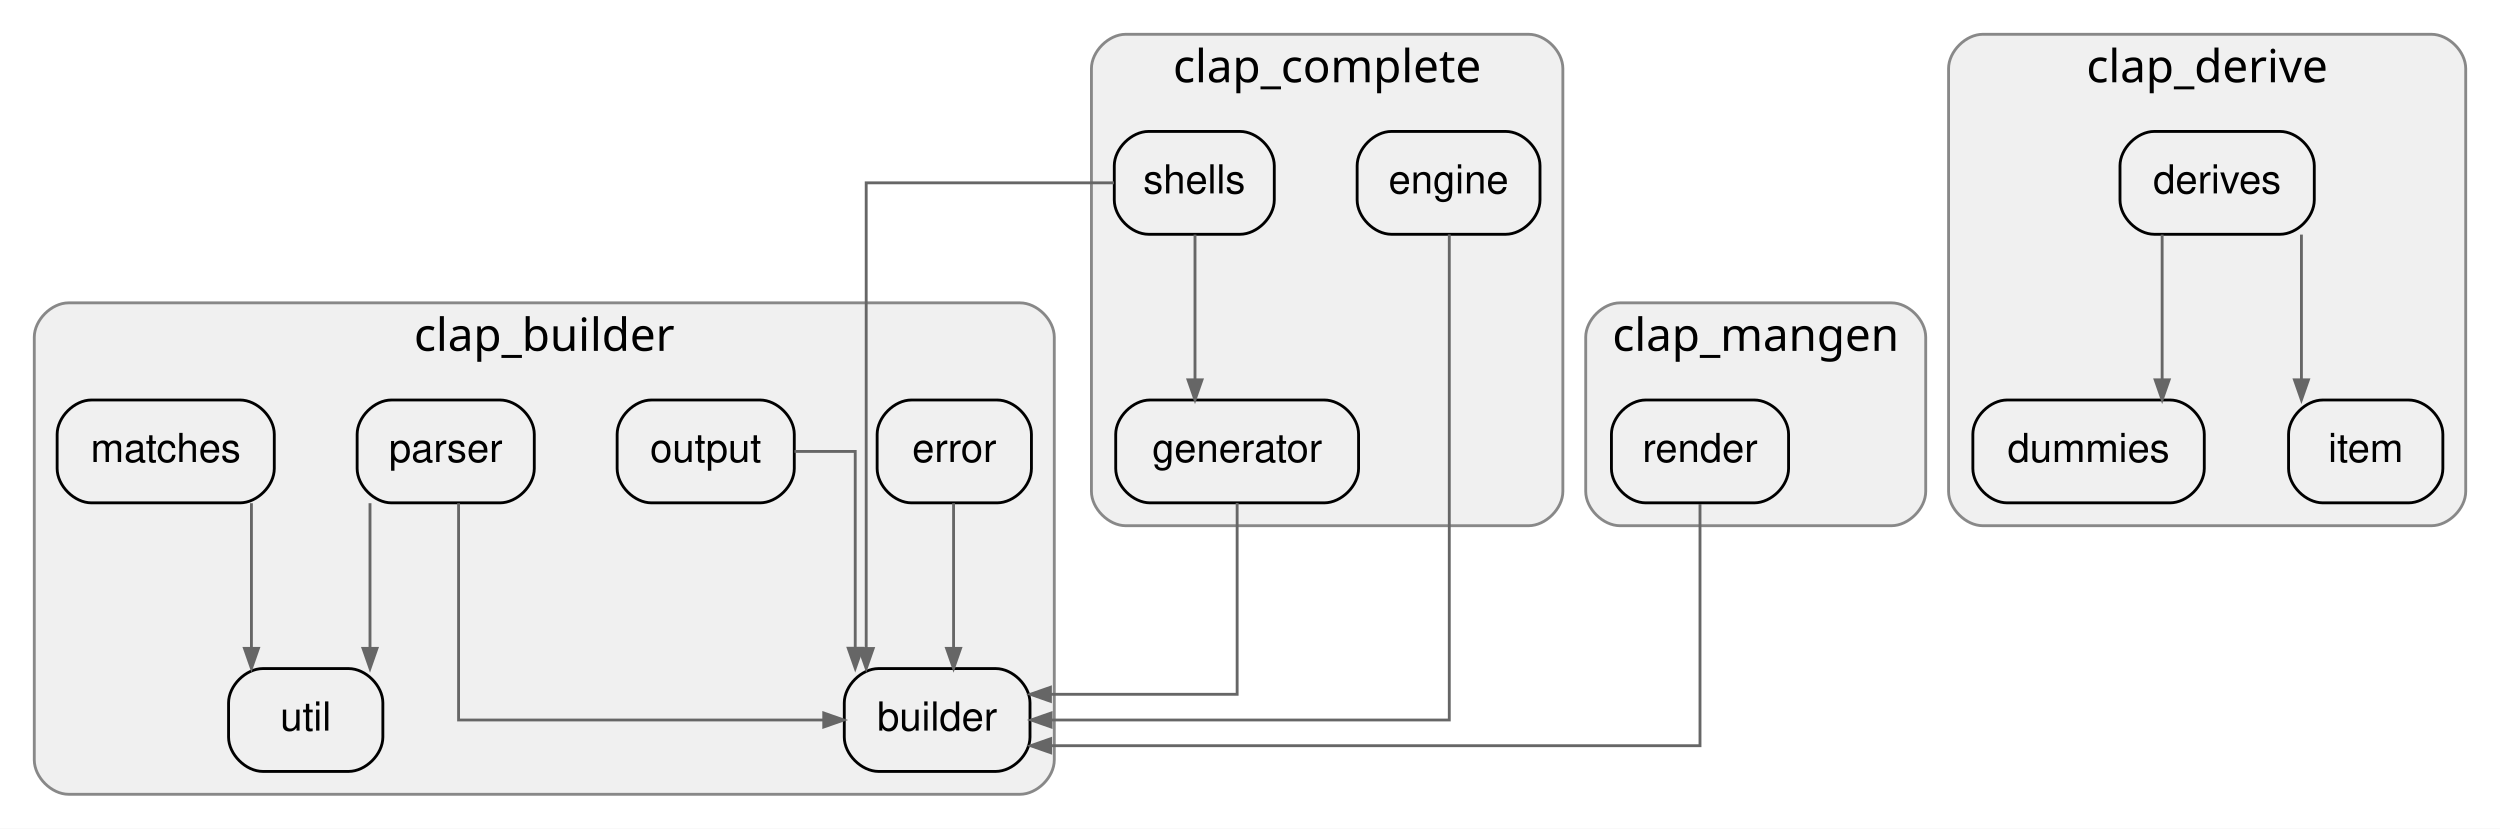
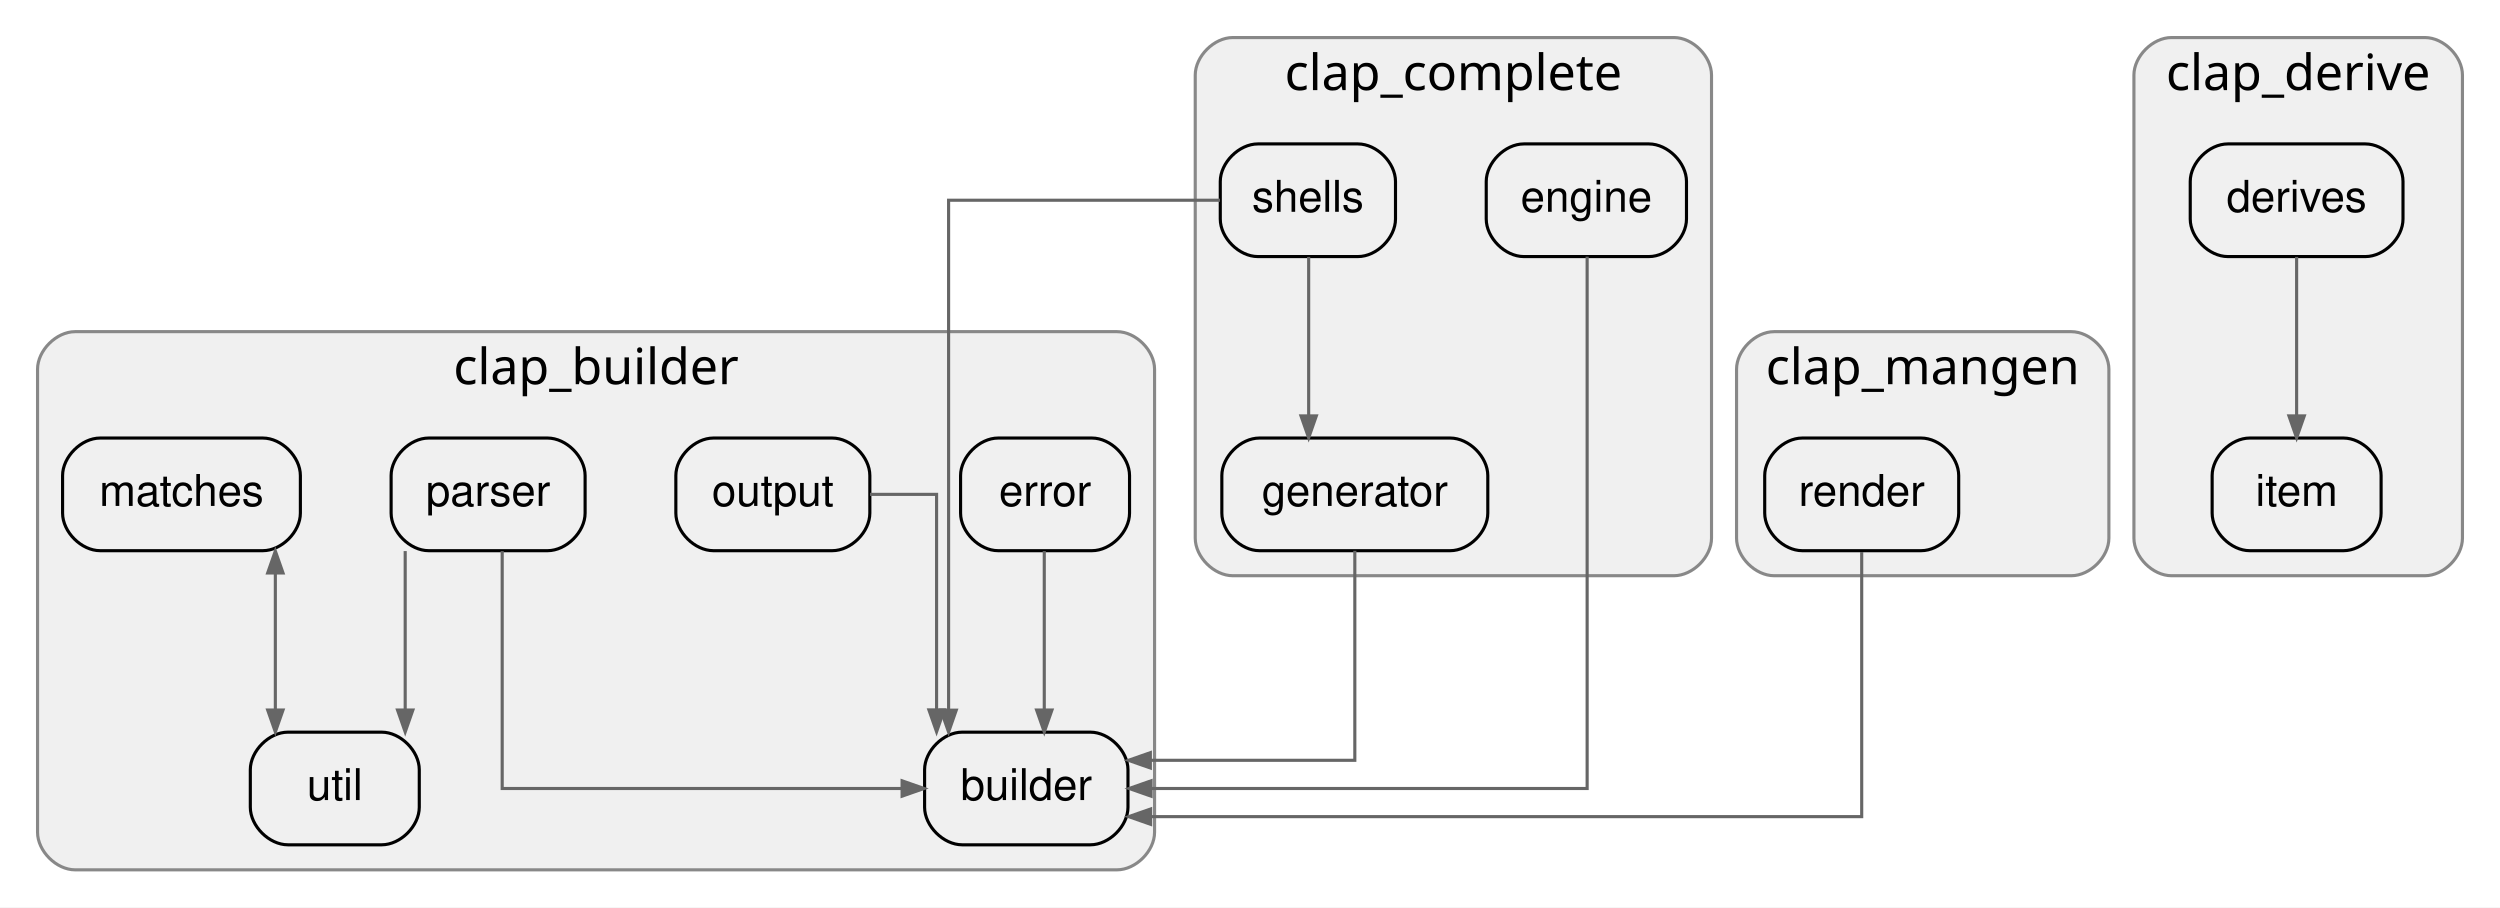
- <svg xmlns="http://www.w3.org/2000/svg" width="875pt" height="290pt" viewBox="0.00 0.00 875.00 290.00">
+ <svg xmlns="http://www.w3.org/2000/svg" width="799pt" height="290pt" viewBox="0.00 0.00 799.00 290.00">
  <g id="graph0" class="graph" transform="scale(1 1) rotate(0) translate(4 286)">
-     <polygon fill="white" stroke="transparent" points="-4,4 -4,-286 871,-286 871,4 -4,4" />
+     <polygon fill="white" stroke="transparent" points="-4,4 -4,-286 795,-286 795,4 -4,4" />
    <g id="clust1" class="cluster">
      <path fill="#f0f0f0" stroke="#888888" d="M20,-8C20,-8 353,-8 353,-8 359,-8 365,-14 365,-20 365,-20 365,-168 365,-168 365,-174 359,-180 353,-180 353,-180 20,-180 20,-180 14,-180 8,-174 8,-168 8,-168 8,-20 8,-20 8,-14 14,-8 20,-8" />
      <text text-anchor="middle" x="186.5" y="-163.2" font-family="Helvetica Bold" font-size="16.00">clap_builder</text>
    </g>
    <g id="clust2" class="cluster">
      <path fill="#f0f0f0" stroke="#888888" d="M390,-102C390,-102 531,-102 531,-102 537,-102 543,-108 543,-114 543,-114 543,-262 543,-262 543,-268 537,-274 531,-274 531,-274 390,-274 390,-274 384,-274 378,-268 378,-262 378,-262 378,-114 378,-114 378,-108 384,-102 390,-102" />
      <text text-anchor="middle" x="460.5" y="-257.2" font-family="Helvetica Bold" font-size="16.00">clap_complete</text>
    </g>
    <g id="clust3" class="cluster">
-       <path fill="#f0f0f0" stroke="#888888" d="M690,-102C690,-102 847,-102 847,-102 853,-102 859,-108 859,-114 859,-114 859,-262 859,-262 859,-268 853,-274 847,-274 847,-274 690,-274 690,-274 684,-274 678,-268 678,-262 678,-262 678,-114 678,-114 678,-108 684,-102 690,-102" />
-       <text text-anchor="middle" x="768.5" y="-257.2" font-family="Helvetica Bold" font-size="16.00">clap_derive</text>
+       <path fill="#f0f0f0" stroke="#888888" d="M690,-102C690,-102 771,-102 771,-102 777,-102 783,-108 783,-114 783,-114 783,-262 783,-262 783,-268 777,-274 771,-274 771,-274 690,-274 690,-274 684,-274 678,-268 678,-262 678,-262 678,-114 678,-114 678,-108 684,-102 690,-102" />
+       <text text-anchor="middle" x="730.5" y="-257.2" font-family="Helvetica Bold" font-size="16.00">clap_derive</text>
    </g>
    <g id="clust4" class="cluster">
      <path fill="#f0f0f0" stroke="#888888" d="M563,-102C563,-102 658,-102 658,-102 664,-102 670,-108 670,-114 670,-114 670,-168 670,-168 670,-174 664,-180 658,-180 658,-180 563,-180 563,-180 557,-180 551,-174 551,-168 551,-168 551,-114 551,-114 551,-108 557,-102 563,-102" />
      <text text-anchor="middle" x="610.5" y="-163.2" font-family="Helvetica Bold" font-size="16.00">clap_mangen</text>
    </g>
    <g id="node1" class="node">
      <path fill="#f0f0f0" stroke="black" d="M344.5,-52C344.5,-52 303.5,-52 303.5,-52 297.5,-52 291.5,-46 291.5,-40 291.5,-40 291.5,-28 291.5,-28 291.5,-22 297.5,-16 303.5,-16 303.5,-16 344.5,-16 344.5,-16 350.5,-16 356.5,-22 356.5,-28 356.5,-28 356.5,-40 356.5,-40 356.5,-46 350.5,-52 344.5,-52" />
      <text text-anchor="middle" x="324" y="-30.3" font-family="Helvetica,sans-Serif" font-size="14.00">builder</text>
    </g>
    <g id="node2" class="node">
      <path fill="#f0f0f0" stroke="black" d="M345,-146C345,-146 315,-146 315,-146 309,-146 303,-140 303,-134 303,-134 303,-122 303,-122 303,-116 309,-110 315,-110 315,-110 345,-110 345,-110 351,-110 357,-116 357,-122 357,-122 357,-134 357,-134 357,-140 351,-146 345,-146" />
      <text text-anchor="middle" x="330" y="-124.3" font-family="Helvetica,sans-Serif" font-size="14.00">error</text>
    </g>
    <g id="edge1" class="edge">
      <path fill="none" stroke="#666666" d="M329.75,-109.88C329.75,-109.88 329.75,-59.07 329.75,-59.07" />
      <polygon fill="#666666" stroke="#666666" points="332.2,-59.07 329.75,-52.07 327.3,-59.07 332.2,-59.07" />
    </g>
    <g id="node3" class="node">
      <path fill="#f0f0f0" stroke="black" d="M80,-146C80,-146 28,-146 28,-146 22,-146 16,-140 16,-134 16,-134 16,-122 16,-122 16,-116 22,-110 28,-110 28,-110 80,-110 80,-110 86,-110 92,-116 92,-122 92,-122 92,-134 92,-134 92,-140 86,-146 80,-146" />
      <text text-anchor="middle" x="54" y="-124.3" font-family="Helvetica,sans-Serif" font-size="14.00">matches</text>
    </g>
    <g id="node6" class="node">
      <path fill="#f0f0f0" stroke="black" d="M118,-52C118,-52 88,-52 88,-52 82,-52 76,-46 76,-40 76,-40 76,-28 76,-28 76,-22 82,-16 88,-16 88,-16 118,-16 118,-16 124,-16 130,-22 130,-28 130,-28 130,-40 130,-40 130,-46 124,-52 118,-52" />
      <text text-anchor="middle" x="103" y="-30.3" font-family="Helvetica,sans-Serif" font-size="14.00">util</text>
    </g>
    <g id="edge2" class="edge">
-       <path fill="none" stroke="#666666" d="M84,-109.88C84,-109.88 84,-59.07 84,-59.07" />
+       <path fill="none" stroke="#666666" d="M84,-102.88C84,-102.88 84,-59.07 84,-59.07" />
      <polygon fill="#666666" stroke="#666666" points="86.45,-59.07 84,-52.07 81.55,-59.07 86.45,-59.07" />
+       <polygon fill="#666666" stroke="#666666" points="81.55,-102.88 84,-109.88 86.45,-102.88 81.55,-102.88" />
    </g>
    <g id="node4" class="node">
      <path fill="#f0f0f0" stroke="black" d="M262,-146C262,-146 224,-146 224,-146 218,-146 212,-140 212,-134 212,-134 212,-122 212,-122 212,-116 218,-110 224,-110 224,-110 262,-110 262,-110 268,-110 274,-116 274,-122 274,-122 274,-134 274,-134 274,-140 268,-146 262,-146" />
      <text text-anchor="middle" x="243" y="-124.3" font-family="Helvetica,sans-Serif" font-size="14.00">output</text>
    </g>
    <g id="edge3" class="edge">
      <path fill="none" stroke="#666666" d="M274.05,-128C285.32,-128 295.33,-128 295.33,-128 295.33,-128 295.33,-59.12 295.33,-59.12" />
      <polygon fill="#666666" stroke="#666666" points="297.78,-59.12 295.33,-52.12 292.88,-59.12 297.78,-59.12" />
    </g>
    <g id="node5" class="node">
      <path fill="#f0f0f0" stroke="black" d="M171,-146C171,-146 133,-146 133,-146 127,-146 121,-140 121,-134 121,-134 121,-122 121,-122 121,-116 127,-110 133,-110 133,-110 171,-110 171,-110 177,-110 183,-116 183,-122 183,-122 183,-134 183,-134 183,-140 177,-146 171,-146" />
      <text text-anchor="middle" x="152" y="-124.3" font-family="Helvetica,sans-Serif" font-size="14.00">parser</text>
    </g>
    <g id="edge4" class="edge">
      <path fill="none" stroke="#666666" d="M156.5,-109.88C156.5,-82.56 156.5,-34 156.5,-34 156.5,-34 284.31,-34 284.31,-34" />
      <polygon fill="#666666" stroke="#666666" points="284.31,-36.45 291.31,-34 284.31,-31.55 284.31,-36.45" />
    </g>
    <g id="edge5" class="edge">
      <path fill="none" stroke="#666666" d="M125.5,-109.88C125.5,-109.88 125.5,-59.07 125.5,-59.07" />
      <polygon fill="#666666" stroke="#666666" points="127.95,-59.07 125.5,-52.07 123.05,-59.07 127.95,-59.07" />
    </g>
    <g id="node7" class="node">
      <path fill="#f0f0f0" stroke="black" d="M523,-240C523,-240 483,-240 483,-240 477,-240 471,-234 471,-228 471,-228 471,-216 471,-216 471,-210 477,-204 483,-204 483,-204 523,-204 523,-204 529,-204 535,-210 535,-216 535,-216 535,-228 535,-228 535,-234 529,-240 523,-240" />
      <text text-anchor="middle" x="503" y="-218.3" font-family="Helvetica,sans-Serif" font-size="14.00">engine</text>
    </g>
    <g id="edge6" class="edge">
      <path fill="none" stroke="#666666" d="M503.25,-203.97C503.25,-156.92 503.25,-34 503.25,-34 503.25,-34 363.88,-34 363.88,-34" />
      <polygon fill="#666666" stroke="#666666" points="363.88,-31.55 356.88,-34 363.88,-36.45 363.88,-31.55" />
    </g>
    <g id="node8" class="node">
      <path fill="#f0f0f0" stroke="black" d="M459.5,-146C459.5,-146 398.5,-146 398.5,-146 392.5,-146 386.5,-140 386.5,-134 386.5,-134 386.5,-122 386.5,-122 386.5,-116 392.5,-110 398.5,-110 398.5,-110 459.5,-110 459.5,-110 465.5,-110 471.5,-116 471.5,-122 471.5,-122 471.5,-134 471.5,-134 471.5,-140 465.5,-146 459.5,-146" />
      <text text-anchor="middle" x="429" y="-124.3" font-family="Helvetica,sans-Serif" font-size="14.00">generator</text>
    </g>
    <g id="edge7" class="edge">
      <path fill="none" stroke="#666666" d="M429,-109.97C429,-85.02 429,-43 429,-43 429,-43 363.65,-43 363.65,-43" />
      <polygon fill="#666666" stroke="#666666" points="363.65,-40.55 356.65,-43 363.65,-45.45 363.65,-40.55" />
    </g>
    <g id="node9" class="node">
      <path fill="#f0f0f0" stroke="black" d="M430,-240C430,-240 398,-240 398,-240 392,-240 386,-234 386,-228 386,-228 386,-216 386,-216 386,-210 392,-204 398,-204 398,-204 430,-204 430,-204 436,-204 442,-210 442,-216 442,-216 442,-228 442,-228 442,-234 436,-240 430,-240" />
      <text text-anchor="middle" x="414" y="-218.3" font-family="Helvetica,sans-Serif" font-size="14.00">shells</text>
    </g>
    <g id="edge8" class="edge">
      <path fill="none" stroke="#666666" d="M385.91,-222C351.91,-222 299.17,-222 299.17,-222 299.17,-222 299.17,-59.03 299.17,-59.03" />
      <polygon fill="#666666" stroke="#666666" points="301.62,-59.03 299.17,-52.03 296.72,-59.03 301.62,-59.03" />
    </g>
    <g id="edge9" class="edge">
      <path fill="none" stroke="#666666" d="M414.25,-203.88C414.25,-203.88 414.25,-153.07 414.25,-153.07" />
      <polygon fill="#666666" stroke="#666666" points="416.7,-153.07 414.25,-146.07 411.8,-153.07 416.7,-153.07" />
    </g>
    <g id="node10" class="node">
-       <path fill="#f0f0f0" stroke="black" d="M794,-240C794,-240 750,-240 750,-240 744,-240 738,-234 738,-228 738,-228 738,-216 738,-216 738,-210 744,-204 750,-204 750,-204 794,-204 794,-204 800,-204 806,-210 806,-216 806,-216 806,-228 806,-228 806,-234 800,-240 794,-240" />
-       <text text-anchor="middle" x="772" y="-218.3" font-family="Helvetica,sans-Serif" font-size="14.00">derives</text>
+       <path fill="#f0f0f0" stroke="black" d="M752,-240C752,-240 708,-240 708,-240 702,-240 696,-234 696,-228 696,-228 696,-216 696,-216 696,-210 702,-204 708,-204 708,-204 752,-204 752,-204 758,-204 764,-210 764,-216 764,-216 764,-228 764,-228 764,-234 758,-240 752,-240" />
+       <text text-anchor="middle" x="730" y="-218.3" font-family="Helvetica,sans-Serif" font-size="14.00">derives</text>
    </g>
    <g id="node11" class="node">
-       <path fill="#f0f0f0" stroke="black" d="M755.5,-146C755.5,-146 698.5,-146 698.5,-146 692.5,-146 686.5,-140 686.5,-134 686.5,-134 686.5,-122 686.5,-122 686.5,-116 692.5,-110 698.5,-110 698.5,-110 755.5,-110 755.5,-110 761.5,-110 767.5,-116 767.5,-122 767.5,-122 767.5,-134 767.5,-134 767.5,-140 761.5,-146 755.5,-146" />
-       <text text-anchor="middle" x="727" y="-124.3" font-family="Helvetica,sans-Serif" font-size="14.00">dummies</text>
+       <path fill="#f0f0f0" stroke="black" d="M745,-146C745,-146 715,-146 715,-146 709,-146 703,-140 703,-134 703,-134 703,-122 703,-122 703,-116 709,-110 715,-110 715,-110 745,-110 745,-110 751,-110 757,-116 757,-122 757,-122 757,-134 757,-134 757,-140 751,-146 745,-146" />
+       <text text-anchor="middle" x="730" y="-124.3" font-family="Helvetica,sans-Serif" font-size="14.00">item</text>
    </g>
    <g id="edge10" class="edge">
-       <path fill="none" stroke="#666666" d="M752.75,-203.88C752.75,-203.88 752.75,-153.07 752.75,-153.07" />
-       <polygon fill="#666666" stroke="#666666" points="755.2,-153.07 752.75,-146.07 750.3,-153.07 755.2,-153.07" />
+       <path fill="none" stroke="#666666" d="M730,-203.88C730,-203.88 730,-153.07 730,-153.07" />
+       <polygon fill="#666666" stroke="#666666" points="732.45,-153.07 730,-146.07 727.55,-153.07 732.45,-153.07" />
    </g>
    <g id="node12" class="node">
-       <path fill="#f0f0f0" stroke="black" d="M839,-146C839,-146 809,-146 809,-146 803,-146 797,-140 797,-134 797,-134 797,-122 797,-122 797,-116 803,-110 809,-110 809,-110 839,-110 839,-110 845,-110 851,-116 851,-122 851,-122 851,-134 851,-134 851,-140 845,-146 839,-146" />
-       <text text-anchor="middle" x="824" y="-124.3" font-family="Helvetica,sans-Serif" font-size="14.00">item</text>
-     </g>
-     <g id="edge11" class="edge">
-       <path fill="none" stroke="#666666" d="M801.5,-203.88C801.5,-203.88 801.5,-153.07 801.5,-153.07" />
-       <polygon fill="#666666" stroke="#666666" points="803.95,-153.07 801.5,-146.07 799.05,-153.07 803.95,-153.07" />
-     </g>
-     <g id="node13" class="node">
      <path fill="#f0f0f0" stroke="black" d="M610,-146C610,-146 572,-146 572,-146 566,-146 560,-140 560,-134 560,-134 560,-122 560,-122 560,-116 566,-110 572,-110 572,-110 610,-110 610,-110 616,-110 622,-116 622,-122 622,-122 622,-134 622,-134 622,-140 616,-146 610,-146" />
      <text text-anchor="middle" x="591" y="-124.3" font-family="Helvetica,sans-Serif" font-size="14.00">render</text>
    </g>
-     <g id="edge12" class="edge">
+     <g id="edge11" class="edge">
      <path fill="none" stroke="#666666" d="M591,-109.59C591,-79.96 591,-25 591,-25 591,-25 363.74,-25 363.74,-25" />
      <polygon fill="#666666" stroke="#666666" points="363.74,-22.55 356.74,-25 363.74,-27.45 363.74,-22.55" />
    </g>
  </g>
</svg>
